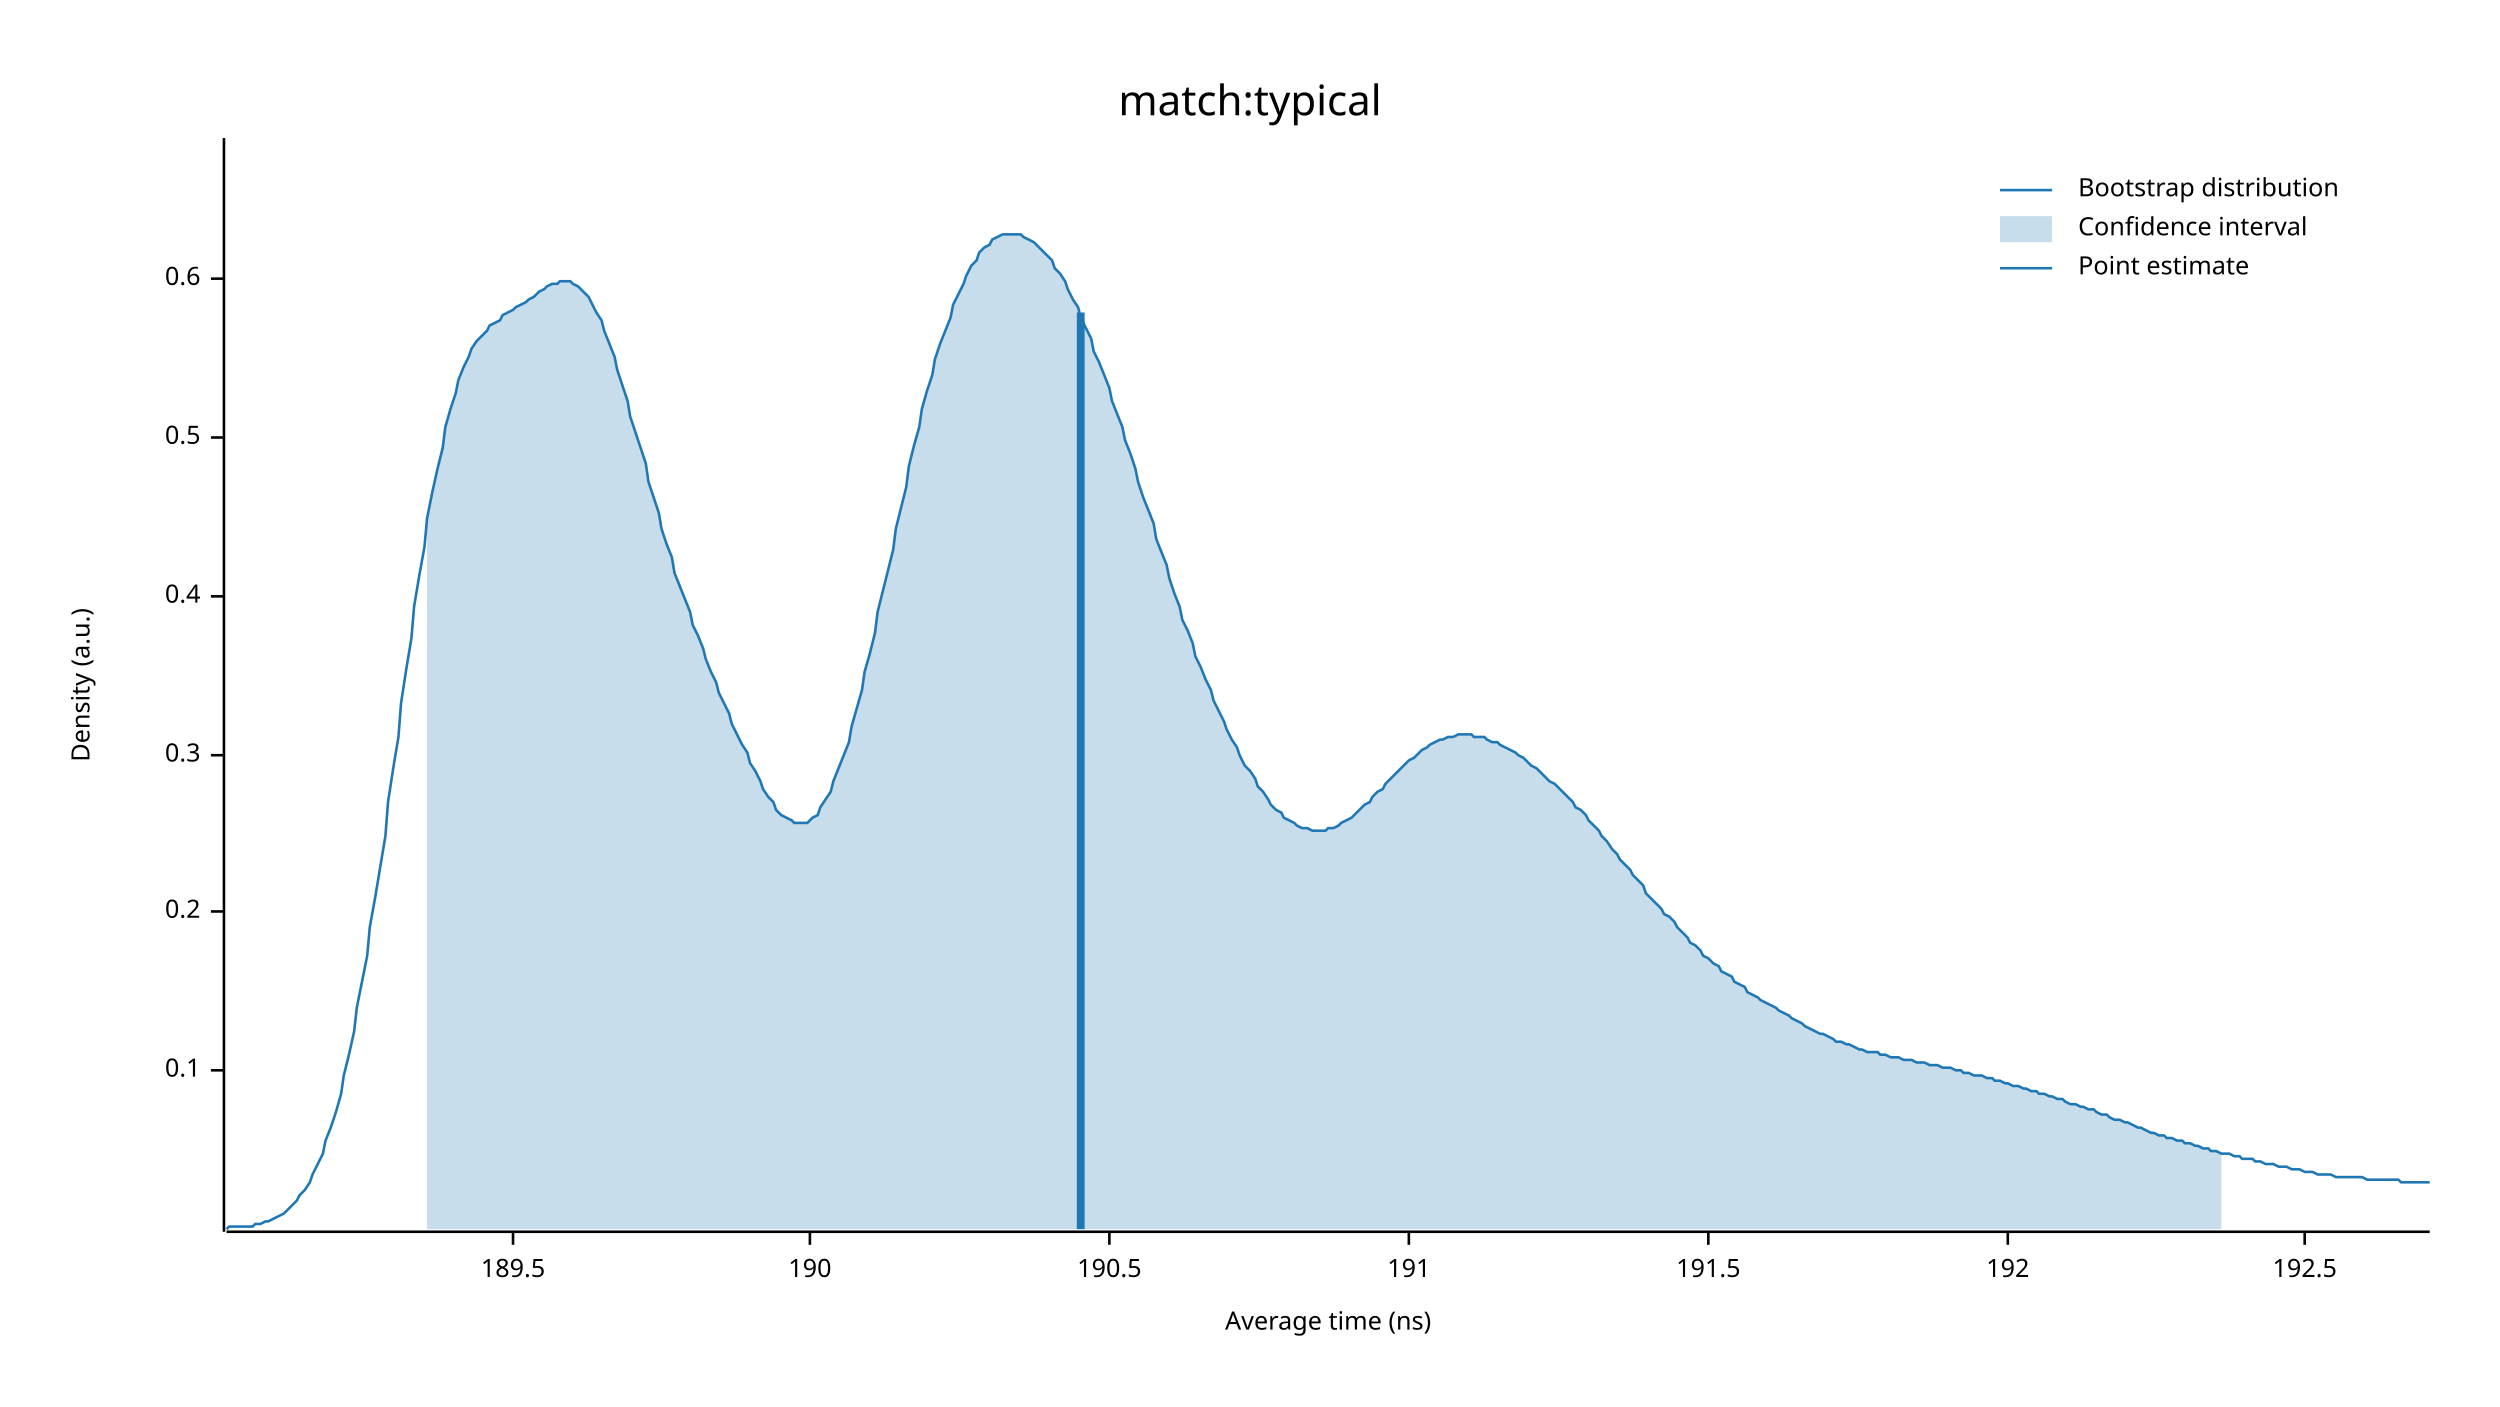
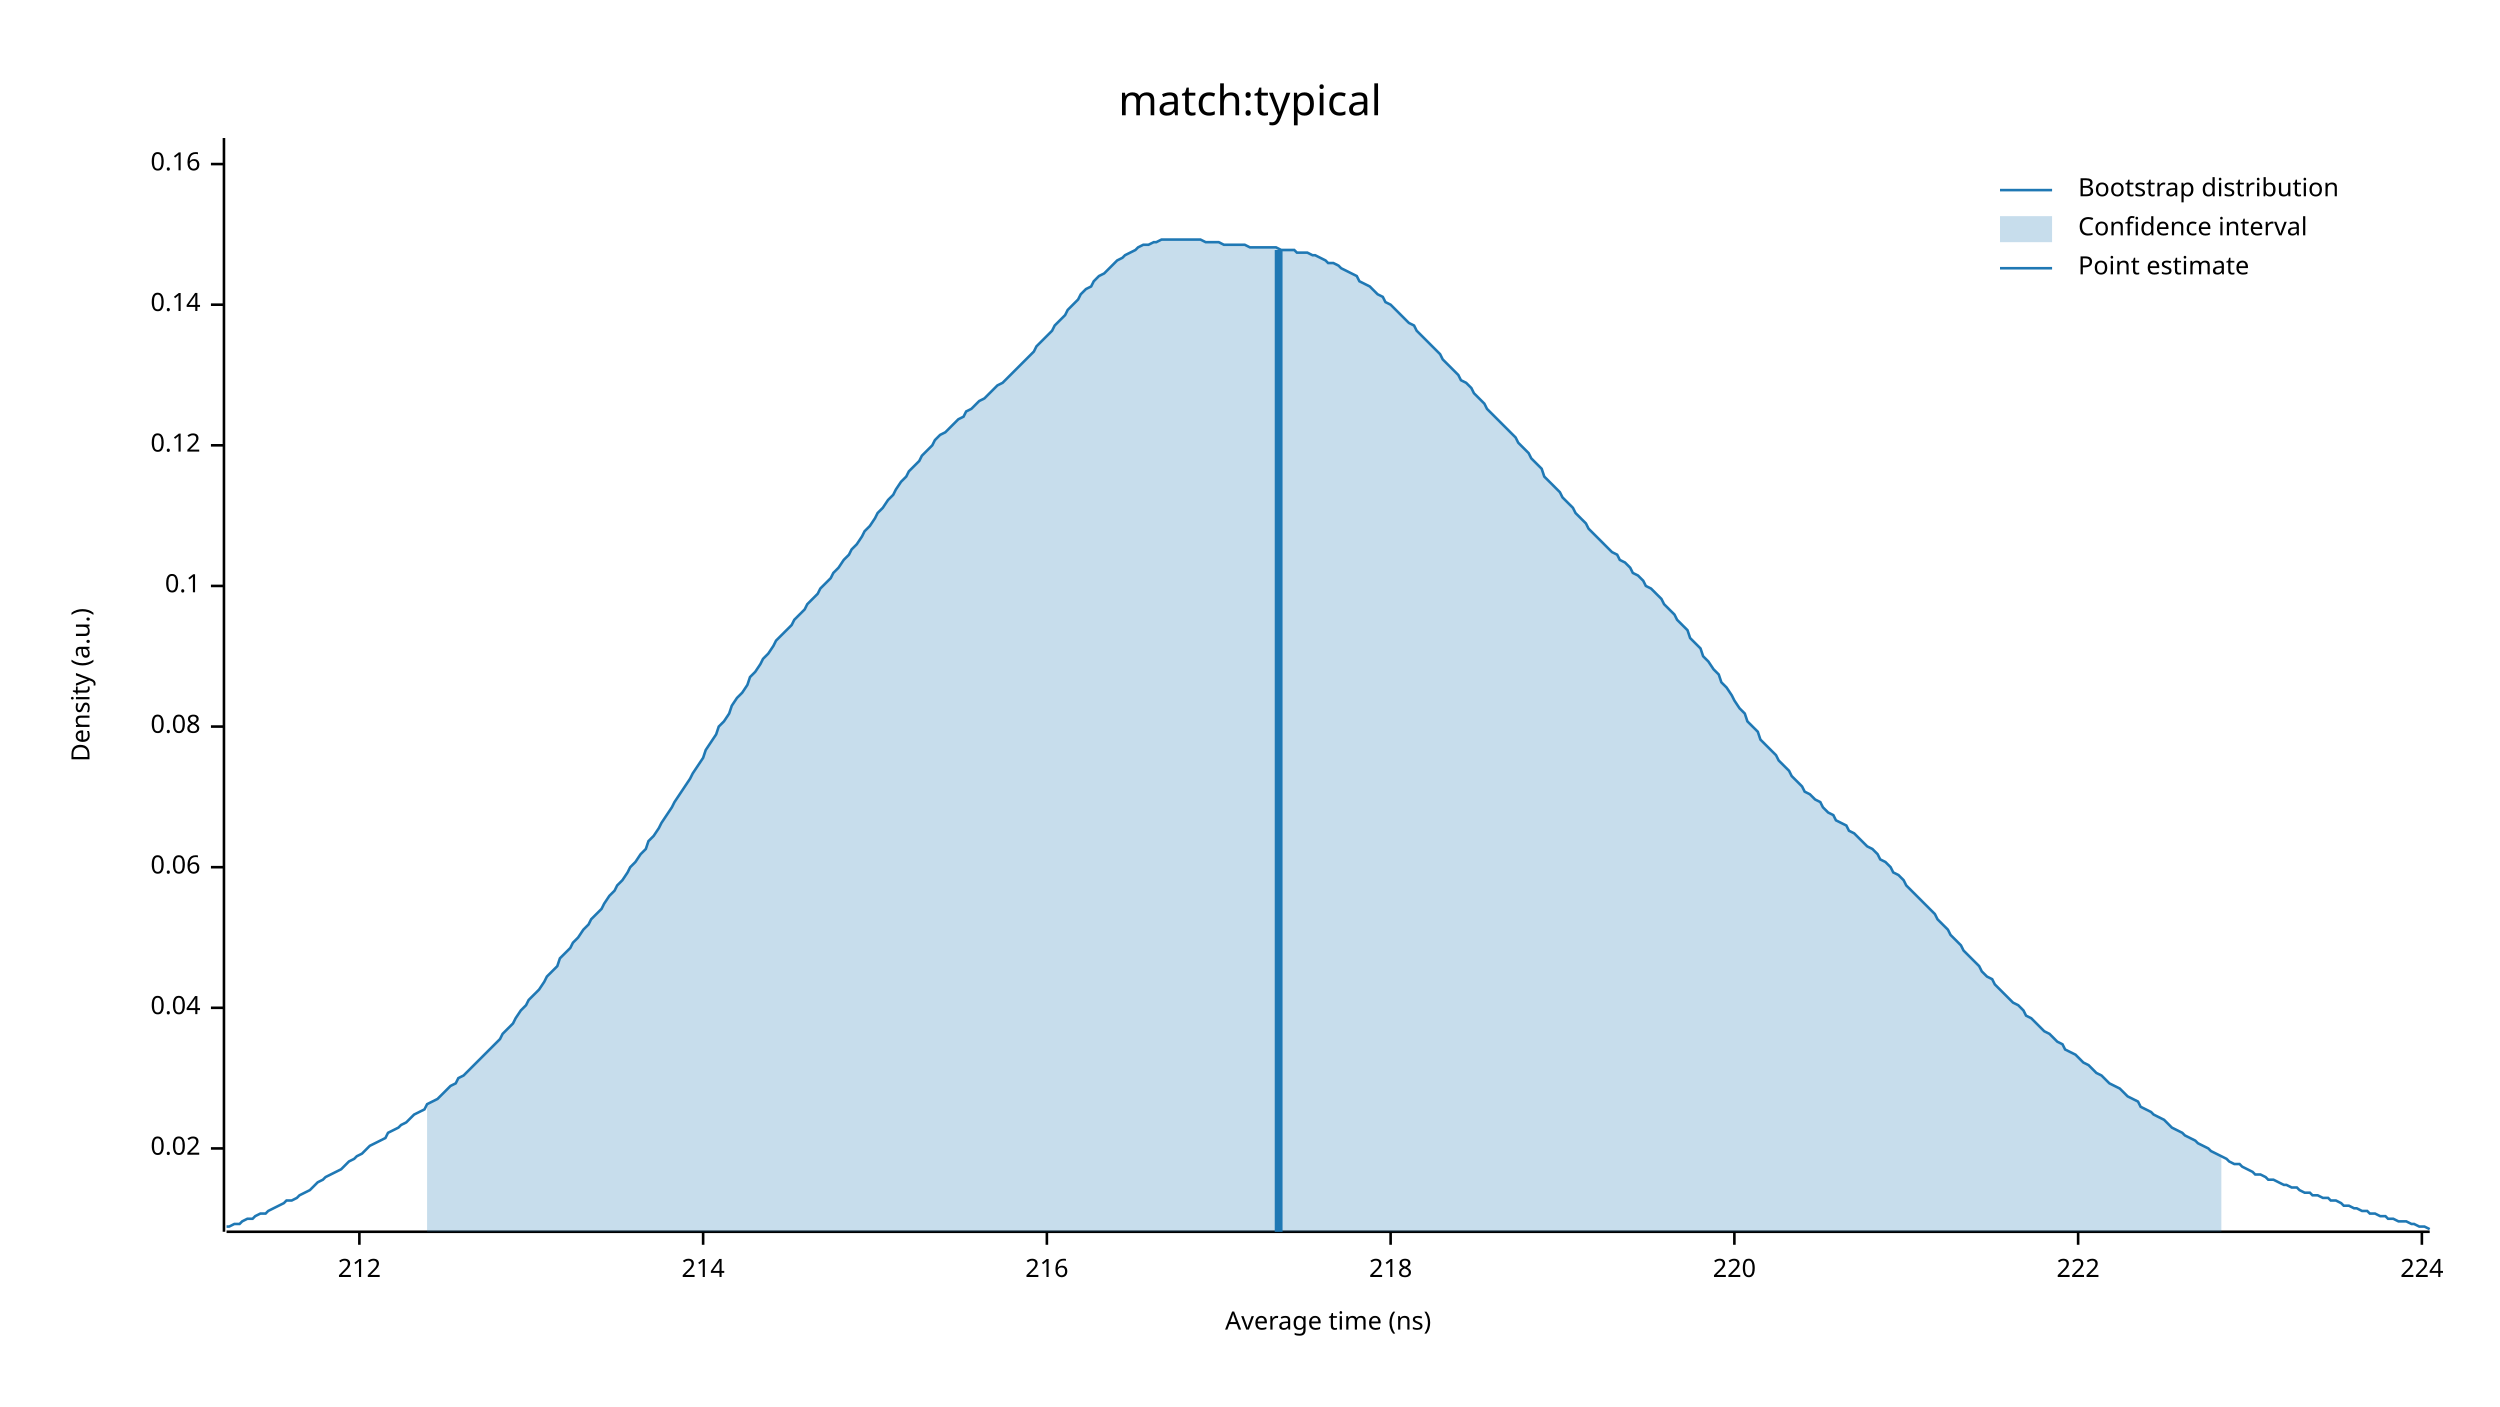
<svg xmlns="http://www.w3.org/2000/svg" width="960" height="540" viewBox="0 0 960 540">
  <text x="480" y="32" dy="0.76em" text-anchor="middle" font-family="sans-serif" font-size="16.129" opacity="1" fill="#000000">
match:typical
</text>
  <text x="27" y="263" dy="0.76em" text-anchor="middle" font-family="sans-serif" font-size="9.677" opacity="1" fill="#000000" transform="rotate(270, 27, 263)">
Density (a.u.)
</text>
  <text x="510" y="513" dy="-0.5ex" text-anchor="middle" font-family="sans-serif" font-size="9.677" opacity="1" fill="#000000">
Average time (ns)
</text>
  <polyline fill="none" opacity="1" stroke="#000000" stroke-width="1" points="86,53 86,473 " />
-   <text x="77" y="411" dy="0.5ex" text-anchor="end" font-family="sans-serif" font-size="9.677" opacity="1" fill="#000000">
+   <text x="77" y="441" dy="0.5ex" text-anchor="end" font-family="sans-serif" font-size="9.677" opacity="1" fill="#000000">
+ 0.02
+ </text>
+   <polyline fill="none" opacity="1" stroke="#000000" stroke-width="1" points="81,441 86,441 " />
+   <text x="77" y="387" dy="0.5ex" text-anchor="end" font-family="sans-serif" font-size="9.677" opacity="1" fill="#000000">
+ 0.04
+ </text>
+   <polyline fill="none" opacity="1" stroke="#000000" stroke-width="1" points="81,387 86,387 " />
+   <text x="77" y="333" dy="0.5ex" text-anchor="end" font-family="sans-serif" font-size="9.677" opacity="1" fill="#000000">
+ 0.06
+ </text>
+   <polyline fill="none" opacity="1" stroke="#000000" stroke-width="1" points="81,333 86,333 " />
+   <text x="77" y="279" dy="0.5ex" text-anchor="end" font-family="sans-serif" font-size="9.677" opacity="1" fill="#000000">
+ 0.08
+ </text>
+   <polyline fill="none" opacity="1" stroke="#000000" stroke-width="1" points="81,279 86,279 " />
+   <text x="77" y="225" dy="0.5ex" text-anchor="end" font-family="sans-serif" font-size="9.677" opacity="1" fill="#000000">
0.1
</text>
-   <polyline fill="none" opacity="1" stroke="#000000" stroke-width="1" points="81,411 86,411 " />
-   <text x="77" y="350" dy="0.5ex" text-anchor="end" font-family="sans-serif" font-size="9.677" opacity="1" fill="#000000">
- 0.2
+   <polyline fill="none" opacity="1" stroke="#000000" stroke-width="1" points="81,225 86,225 " />
+   <text x="77" y="171" dy="0.5ex" text-anchor="end" font-family="sans-serif" font-size="9.677" opacity="1" fill="#000000">
+ 0.12
</text>
-   <polyline fill="none" opacity="1" stroke="#000000" stroke-width="1" points="81,350 86,350 " />
-   <text x="77" y="290" dy="0.5ex" text-anchor="end" font-family="sans-serif" font-size="9.677" opacity="1" fill="#000000">
- 0.3
+   <polyline fill="none" opacity="1" stroke="#000000" stroke-width="1" points="81,171 86,171 " />
+   <text x="77" y="117" dy="0.5ex" text-anchor="end" font-family="sans-serif" font-size="9.677" opacity="1" fill="#000000">
+ 0.14
</text>
-   <polyline fill="none" opacity="1" stroke="#000000" stroke-width="1" points="81,290 86,290 " />
-   <text x="77" y="229" dy="0.5ex" text-anchor="end" font-family="sans-serif" font-size="9.677" opacity="1" fill="#000000">
- 0.4
+   <polyline fill="none" opacity="1" stroke="#000000" stroke-width="1" points="81,117 86,117 " />
+   <text x="77" y="63" dy="0.5ex" text-anchor="end" font-family="sans-serif" font-size="9.677" opacity="1" fill="#000000">
+ 0.16
</text>
-   <polyline fill="none" opacity="1" stroke="#000000" stroke-width="1" points="81,229 86,229 " />
-   <text x="77" y="168" dy="0.5ex" text-anchor="end" font-family="sans-serif" font-size="9.677" opacity="1" fill="#000000">
- 0.5
+   <polyline fill="none" opacity="1" stroke="#000000" stroke-width="1" points="81,63 86,63 " />
+   <polyline fill="none" opacity="1" stroke="#000000" stroke-width="1" points="87,473 933,473 " />
+   <text x="138" y="483" dy="0.76em" text-anchor="middle" font-family="sans-serif" font-size="9.677" opacity="1" fill="#000000">
+ 212
</text>
-   <polyline fill="none" opacity="1" stroke="#000000" stroke-width="1" points="81,168 86,168 " />
-   <text x="77" y="107" dy="0.5ex" text-anchor="end" font-family="sans-serif" font-size="9.677" opacity="1" fill="#000000">
- 0.6
+   <polyline fill="none" opacity="1" stroke="#000000" stroke-width="1" points="138,473 138,478 " />
+   <text x="270" y="483" dy="0.76em" text-anchor="middle" font-family="sans-serif" font-size="9.677" opacity="1" fill="#000000">
+ 214
</text>
-   <polyline fill="none" opacity="1" stroke="#000000" stroke-width="1" points="81,107 86,107 " />
-   <polyline fill="none" opacity="1" stroke="#000000" stroke-width="1" points="87,473 933,473 " />
-   <text x="197" y="483" dy="0.76em" text-anchor="middle" font-family="sans-serif" font-size="9.677" opacity="1" fill="#000000">
- 189.5
+   <polyline fill="none" opacity="1" stroke="#000000" stroke-width="1" points="270,473 270,478 " />
+   <text x="402" y="483" dy="0.76em" text-anchor="middle" font-family="sans-serif" font-size="9.677" opacity="1" fill="#000000">
+ 216
</text>
-   <polyline fill="none" opacity="1" stroke="#000000" stroke-width="1" points="197,473 197,478 " />
-   <text x="311" y="483" dy="0.76em" text-anchor="middle" font-family="sans-serif" font-size="9.677" opacity="1" fill="#000000">
- 190
+   <polyline fill="none" opacity="1" stroke="#000000" stroke-width="1" points="402,473 402,478 " />
+   <text x="534" y="483" dy="0.76em" text-anchor="middle" font-family="sans-serif" font-size="9.677" opacity="1" fill="#000000">
+ 218
</text>
-   <polyline fill="none" opacity="1" stroke="#000000" stroke-width="1" points="311,473 311,478 " />
-   <text x="426" y="483" dy="0.76em" text-anchor="middle" font-family="sans-serif" font-size="9.677" opacity="1" fill="#000000">
- 190.5
+   <polyline fill="none" opacity="1" stroke="#000000" stroke-width="1" points="534,473 534,478 " />
+   <text x="666" y="483" dy="0.76em" text-anchor="middle" font-family="sans-serif" font-size="9.677" opacity="1" fill="#000000">
+ 220
</text>
-   <polyline fill="none" opacity="1" stroke="#000000" stroke-width="1" points="426,473 426,478 " />
-   <text x="541" y="483" dy="0.76em" text-anchor="middle" font-family="sans-serif" font-size="9.677" opacity="1" fill="#000000">
- 191
+   <polyline fill="none" opacity="1" stroke="#000000" stroke-width="1" points="666,473 666,478 " />
+   <text x="798" y="483" dy="0.76em" text-anchor="middle" font-family="sans-serif" font-size="9.677" opacity="1" fill="#000000">
+ 222
</text>
-   <polyline fill="none" opacity="1" stroke="#000000" stroke-width="1" points="541,473 541,478 " />
-   <text x="656" y="483" dy="0.76em" text-anchor="middle" font-family="sans-serif" font-size="9.677" opacity="1" fill="#000000">
- 191.5
+   <polyline fill="none" opacity="1" stroke="#000000" stroke-width="1" points="798,473 798,478 " />
+   <text x="930" y="483" dy="0.76em" text-anchor="middle" font-family="sans-serif" font-size="9.677" opacity="1" fill="#000000">
+ 224
</text>
-   <polyline fill="none" opacity="1" stroke="#000000" stroke-width="1" points="656,473 656,478 " />
-   <text x="771" y="483" dy="0.76em" text-anchor="middle" font-family="sans-serif" font-size="9.677" opacity="1" fill="#000000">
- 192
- </text>
-   <polyline fill="none" opacity="1" stroke="#000000" stroke-width="1" points="771,473 771,478 " />
-   <text x="885" y="483" dy="0.76em" text-anchor="middle" font-family="sans-serif" font-size="9.677" opacity="1" fill="#000000">
- 192.5
- </text>
-   <polyline fill="none" opacity="1" stroke="#000000" stroke-width="1" points="885,473 885,478 " />
-   <polyline fill="none" opacity="1" stroke="#1F78B4" stroke-width="1" points="87,472 88,471 90,471 92,471 93,471 95,471 97,471 98,470 100,470 102,469 103,469 105,468 107,467 109,466 110,465 112,463 114,461 115,459 117,457 119,454 120,451 122,447 124,443 125,438 127,433 129,427 131,420 132,413 134,405 136,396 137,387 139,377 141,367 142,356 144,345 146,333 148,321 149,308 151,295 153,283 154,270 156,257 158,245 159,233 161,221 163,210 164,199 166,189 168,180 170,172 171,164 173,157 175,151 176,146 178,141 180,137 181,134 183,131 185,129 187,127 188,125 190,124 192,123 193,121 195,120 197,119 198,118 200,117 202,116 203,115 205,114 207,112 209,111 210,110 212,109 214,109 215,108 217,108 219,108 220,109 222,110 224,112 226,114 227,116 229,120 231,123 232,127 234,132 236,137 237,142 239,148 241,154 242,160 244,166 246,172 248,178 249,185 251,191 253,197 254,203 256,209 258,214 259,220 261,225 263,230 265,235 266,240 268,244 270,249 271,253 273,258 275,262 276,266 278,270 280,274 281,278 283,282 285,286 287,289 288,293 290,296 292,300 293,303 295,306 297,308 298,311 300,313 302,314 304,315 305,316 307,316 309,316 310,316 312,314 314,313 315,310 317,307 319,304 320,300 322,295 324,290 326,285 327,279 329,272 331,265 332,258 334,251 336,243 337,235 339,227 341,219 343,211 344,203 346,195 348,187 349,179 351,171 353,164 354,157 356,150 358,144 359,138 361,132 363,127 365,122 366,117 368,113 370,109 371,106 373,102 375,100 376,97 378,95 380,94 381,92 383,91 385,90 387,90 388,90 390,90 392,90 393,91 395,92 397,93 398,94 400,96 402,98 404,100 405,103 407,105 409,108 410,111 412,115 414,118 415,122 417,126 419,130 420,135 422,139 424,144 426,149 427,154 429,159 431,164 432,169 434,174 436,180 437,185 439,191 441,196 443,201 444,207 446,212 448,217 449,222 451,228 453,233 454,238 456,242 458,247 459,252 461,256 463,261 465,265 466,269 468,273 470,277 471,280 473,284 475,287 476,290 478,294 480,296 482,299 483,302 485,304 487,307 488,309 490,311 492,312 493,314 495,315 497,316 498,317 500,318 502,318 504,319 505,319 507,319 509,319 510,318 512,318 514,317 515,316 517,315 519,314 521,312 522,311 524,309 526,308 527,306 529,304 531,303 532,301 534,299 536,297 537,296 539,294 541,292 543,291 544,290 546,288 548,287 549,286 551,285 553,284 554,284 556,283 558,283 560,282 561,282 563,282 565,282 566,283 568,283 570,283 571,284 573,285 575,285 576,286 578,287 580,288 582,289 583,290 585,291 587,293 588,294 590,295 592,297 593,298 595,300 597,301 599,303 600,304 602,306 604,308 605,310 607,311 609,313 610,315 612,317 614,319 615,321 617,323 619,326 621,328 622,330 624,332 626,334 627,336 629,338 631,340 632,343 634,345 636,347 638,349 639,351 641,352 643,354 644,356 646,358 648,360 649,362 651,363 653,365 654,367 656,368 658,370 660,371 661,373 663,374 665,375 666,377 668,378 670,379 671,381 673,382 675,383 676,384 678,385 680,386 682,387 683,388 685,389 687,390 688,391 690,392 692,393 693,394 695,395 697,396 699,397 700,397 702,398 704,399 705,400 707,400 709,401 710,401 712,402 714,403 715,403 717,404 719,404 721,404 722,405 724,405 726,406 727,406 729,406 731,407 732,407 734,407 736,408 738,408 739,408 741,409 743,409 744,409 746,410 748,410 749,410 751,411 753,411 754,412 756,412 758,413 760,413 761,413 763,414 765,414 766,415 768,415 770,416 771,416 773,417 775,417 777,418 778,418 780,419 782,419 783,420 785,420 787,421 788,421 790,422 792,422 793,423 795,424 797,424 799,425 800,425 802,426 804,426 805,427 807,428 809,428 810,429 812,430 814,430 816,431 817,431 819,432 821,433 822,433 824,434 826,435 827,435 829,436 831,436 832,437 834,437 836,438 838,438 839,439 841,439 843,440 844,440 846,441 848,441 849,442 851,442 853,443 855,443 856,443 858,444 860,444 861,445 863,445 865,445 866,446 868,446 870,447 871,447 873,447 875,448 877,448 878,448 880,449 882,449 883,449 885,450 887,450 888,450 890,451 892,451 894,451 895,451 897,452 899,452 900,452 902,452 904,452 905,452 907,452 909,453 910,453 912,453 914,453 916,453 917,453 919,453 921,453 922,454 924,454 926,454 927,454 929,454 931,454 933,454 " />
-   <polygon opacity="0.25" fill="#1F78B4" points="164,199 166,189 168,180 170,172 171,164 173,157 175,151 176,146 178,141 180,137 181,134 183,131 185,129 187,127 188,125 190,124 192,123 193,121 195,120 197,119 198,118 200,117 202,116 203,115 205,114 207,112 209,111 210,110 212,109 214,109 215,108 217,108 219,108 220,109 222,110 224,112 226,114 227,116 229,120 231,123 232,127 234,132 236,137 237,142 239,148 241,154 242,160 244,166 246,172 248,178 249,185 251,191 253,197 254,203 256,209 258,214 259,220 261,225 263,230 265,235 266,240 268,244 270,249 271,253 273,258 275,262 276,266 278,270 280,274 281,278 283,282 285,286 287,289 288,293 290,296 292,300 293,303 295,306 297,308 298,311 300,313 302,314 304,315 305,316 307,316 309,316 310,316 312,314 314,313 315,310 317,307 319,304 320,300 322,295 324,290 326,285 327,279 329,272 331,265 332,258 334,251 336,243 337,235 339,227 341,219 343,211 344,203 346,195 348,187 349,179 351,171 353,164 354,157 356,150 358,144 359,138 361,132 363,127 365,122 366,117 368,113 370,109 371,106 373,102 375,100 376,97 378,95 380,94 381,92 383,91 385,90 387,90 388,90 390,90 392,90 393,91 395,92 397,93 398,94 400,96 402,98 404,100 405,103 407,105 409,108 410,111 412,115 414,118 415,122 417,126 419,130 420,135 422,139 424,144 426,149 427,154 429,159 431,164 432,169 434,174 436,180 437,185 439,191 441,196 443,201 444,207 446,212 448,217 449,222 451,228 453,233 454,238 456,242 458,247 459,252 461,256 463,261 465,265 466,269 468,273 470,277 471,280 473,284 475,287 476,290 478,294 480,296 482,299 483,302 485,304 487,307 488,309 490,311 492,312 493,314 495,315 497,316 498,317 500,318 502,318 504,319 505,319 507,319 509,319 510,318 512,318 514,317 515,316 517,315 519,314 521,312 522,311 524,309 526,308 527,306 529,304 531,303 532,301 534,299 536,297 537,296 539,294 541,292 543,291 544,290 546,288 548,287 549,286 551,285 553,284 554,284 556,283 558,283 560,282 561,282 563,282 565,282 566,283 568,283 570,283 571,284 573,285 575,285 576,286 578,287 580,288 582,289 583,290 585,291 587,293 588,294 590,295 592,297 593,298 595,300 597,301 599,303 600,304 602,306 604,308 605,310 607,311 609,313 610,315 612,317 614,319 615,321 617,323 619,326 621,328 622,330 624,332 626,334 627,336 629,338 631,340 632,343 634,345 636,347 638,349 639,351 641,352 643,354 644,356 646,358 648,360 649,362 651,363 653,365 654,367 656,368 658,370 660,371 661,373 663,374 665,375 666,377 668,378 670,379 671,381 673,382 675,383 676,384 678,385 680,386 682,387 683,388 685,389 687,390 688,391 690,392 692,393 693,394 695,395 697,396 699,397 700,397 702,398 704,399 705,400 707,400 709,401 710,401 712,402 714,403 715,403 717,404 719,404 721,404 722,405 724,405 726,406 727,406 729,406 731,407 732,407 734,407 736,408 738,408 739,408 741,409 743,409 744,409 746,410 748,410 749,410 751,411 753,411 754,412 756,412 758,413 760,413 761,413 763,414 765,414 766,415 768,415 770,416 771,416 773,417 775,417 777,418 778,418 780,419 782,419 783,420 785,420 787,421 788,421 790,422 792,422 793,423 795,424 797,424 799,425 800,425 802,426 804,426 805,427 807,428 809,428 810,429 812,430 814,430 816,431 817,431 819,432 821,433 822,433 824,434 826,435 827,435 829,436 831,436 832,437 834,437 836,438 838,438 839,439 841,439 843,440 844,440 846,441 848,441 849,442 851,442 853,443 853,472 164,472 " />
-   <polyline fill="none" opacity="1" stroke="#1F78B4" stroke-width="3" points="415,472 415,120 " />
+   <polyline fill="none" opacity="1" stroke="#000000" stroke-width="1" points="930,473 930,478 " />
+   <polyline fill="none" opacity="1" stroke="#1F78B4" stroke-width="1" points="87,471 88,471 90,470 92,470 93,469 95,468 97,468 98,467 100,466 102,466 103,465 105,464 107,463 109,462 110,461 112,461 114,460 115,459 117,458 119,457 120,456 122,454 124,453 125,452 127,451 129,450 131,449 132,448 134,446 136,445 137,444 139,443 141,441 142,440 144,439 146,438 148,437 149,435 151,434 153,433 154,432 156,431 158,429 159,428 161,427 163,426 164,424 166,423 168,422 170,420 171,419 173,417 175,416 176,414 178,413 180,411 181,410 183,408 185,406 187,404 188,403 190,401 192,399 193,397 195,395 197,393 198,391 200,388 202,386 203,384 205,382 207,380 209,377 210,375 212,373 214,371 215,368 217,366 219,364 220,362 222,360 224,357 226,355 227,353 229,351 231,349 232,347 234,344 236,342 237,340 239,338 241,335 242,333 244,331 246,328 248,326 249,323 251,321 253,318 254,316 256,313 258,310 259,308 261,305 263,302 265,299 266,297 268,294 270,291 271,288 273,285 275,282 276,279 278,277 280,274 281,271 283,268 285,266 287,263 288,260 290,258 292,255 293,253 295,251 297,248 298,246 300,244 302,242 304,240 305,238 307,236 309,234 310,232 312,230 314,228 315,226 317,224 319,222 320,220 322,218 324,215 326,213 327,211 329,209 331,206 332,204 334,202 336,199 337,197 339,195 341,192 343,190 344,188 346,185 348,183 349,181 351,179 353,177 354,175 356,173 358,171 359,169 361,167 363,166 365,164 366,163 368,161 370,160 371,158 373,157 375,155 376,154 378,153 380,151 381,150 383,148 385,147 387,145 388,144 390,142 392,140 393,139 395,137 397,135 398,133 400,131 402,129 404,127 405,125 407,123 409,121 410,119 412,117 414,115 415,113 417,111 419,110 420,108 422,106 424,105 426,103 427,102 429,100 431,99 432,98 434,97 436,96 437,95 439,94 441,94 443,93 444,93 446,92 448,92 449,92 451,92 453,92 454,92 456,92 458,92 459,92 461,92 463,93 465,93 466,93 468,93 470,94 471,94 473,94 475,94 476,94 478,94 480,95 482,95 483,95 485,95 487,95 488,95 490,95 492,96 493,96 495,96 497,96 498,97 500,97 502,97 504,98 505,98 507,99 509,100 510,101 512,101 514,102 515,103 517,104 519,105 521,106 522,108 524,109 526,110 527,111 529,113 531,114 532,116 534,117 536,119 537,120 539,122 541,124 543,125 544,127 546,129 548,131 549,132 551,134 553,136 554,138 556,140 558,142 560,144 561,146 563,147 565,149 566,151 568,153 570,155 571,157 573,159 575,161 576,162 578,164 580,166 582,168 583,170 585,172 587,174 588,176 590,178 592,180 593,183 595,185 597,187 599,189 600,191 602,193 604,195 605,197 607,199 609,201 610,203 612,205 614,207 615,208 617,210 619,212 621,213 622,215 624,216 626,218 627,220 629,221 631,223 632,225 634,226 636,228 638,230 639,232 641,234 643,236 644,238 646,240 648,242 649,245 651,247 653,249 654,252 656,254 658,257 660,259 661,262 663,264 665,267 666,269 668,272 670,274 671,277 673,279 675,281 676,284 678,286 680,288 682,290 683,292 685,294 687,296 688,298 690,300 692,302 693,304 695,305 697,307 699,308 700,310 702,312 704,313 705,315 707,316 709,317 710,319 712,320 714,322 715,323 717,325 719,326 721,328 722,330 724,331 726,333 727,335 729,336 731,338 732,340 734,342 736,344 738,346 739,347 741,349 743,351 744,353 746,355 748,357 749,359 751,361 753,363 754,365 756,367 758,369 760,371 761,373 763,375 765,376 766,378 768,380 770,382 771,383 773,385 775,386 777,388 778,390 780,391 782,393 783,394 785,396 787,397 788,398 790,400 792,401 793,403 795,404 797,405 799,407 800,408 802,409 804,411 805,412 807,413 809,415 810,416 812,417 814,418 816,420 817,421 819,422 821,423 822,425 824,426 826,427 827,428 829,429 831,430 832,431 834,433 836,434 838,435 839,436 841,437 843,438 844,439 846,440 848,441 849,442 851,443 853,444 855,445 856,446 858,447 860,447 861,448 863,449 865,450 866,451 868,451 870,452 871,453 873,453 875,454 877,455 878,455 880,456 882,456 883,457 885,458 887,458 888,459 890,459 892,460 894,460 895,461 897,461 899,462 900,463 902,463 904,464 905,464 907,465 909,465 910,466 912,466 914,467 916,467 917,468 919,468 921,469 922,469 924,469 926,470 927,470 929,471 931,471 933,472 " />
+   <polygon opacity="0.25" fill="#1F78B4" points="164,424 166,423 168,422 170,420 171,419 173,417 175,416 176,414 178,413 180,411 181,410 183,408 185,406 187,404 188,403 190,401 192,399 193,397 195,395 197,393 198,391 200,388 202,386 203,384 205,382 207,380 209,377 210,375 212,373 214,371 215,368 217,366 219,364 220,362 222,360 224,357 226,355 227,353 229,351 231,349 232,347 234,344 236,342 237,340 239,338 241,335 242,333 244,331 246,328 248,326 249,323 251,321 253,318 254,316 256,313 258,310 259,308 261,305 263,302 265,299 266,297 268,294 270,291 271,288 273,285 275,282 276,279 278,277 280,274 281,271 283,268 285,266 287,263 288,260 290,258 292,255 293,253 295,251 297,248 298,246 300,244 302,242 304,240 305,238 307,236 309,234 310,232 312,230 314,228 315,226 317,224 319,222 320,220 322,218 324,215 326,213 327,211 329,209 331,206 332,204 334,202 336,199 337,197 339,195 341,192 343,190 344,188 346,185 348,183 349,181 351,179 353,177 354,175 356,173 358,171 359,169 361,167 363,166 365,164 366,163 368,161 370,160 371,158 373,157 375,155 376,154 378,153 380,151 381,150 383,148 385,147 387,145 388,144 390,142 392,140 393,139 395,137 397,135 398,133 400,131 402,129 404,127 405,125 407,123 409,121 410,119 412,117 414,115 415,113 417,111 419,110 420,108 422,106 424,105 426,103 427,102 429,100 431,99 432,98 434,97 436,96 437,95 439,94 441,94 443,93 444,93 446,92 448,92 449,92 451,92 453,92 454,92 456,92 458,92 459,92 461,92 463,93 465,93 466,93 468,93 470,94 471,94 473,94 475,94 476,94 478,94 480,95 482,95 483,95 485,95 487,95 488,95 490,95 492,96 493,96 495,96 497,96 498,97 500,97 502,97 504,98 505,98 507,99 509,100 510,101 512,101 514,102 515,103 517,104 519,105 521,106 522,108 524,109 526,110 527,111 529,113 531,114 532,116 534,117 536,119 537,120 539,122 541,124 543,125 544,127 546,129 548,131 549,132 551,134 553,136 554,138 556,140 558,142 560,144 561,146 563,147 565,149 566,151 568,153 570,155 571,157 573,159 575,161 576,162 578,164 580,166 582,168 583,170 585,172 587,174 588,176 590,178 592,180 593,183 595,185 597,187 599,189 600,191 602,193 604,195 605,197 607,199 609,201 610,203 612,205 614,207 615,208 617,210 619,212 621,213 622,215 624,216 626,218 627,220 629,221 631,223 632,225 634,226 636,228 638,230 639,232 641,234 643,236 644,238 646,240 648,242 649,245 651,247 653,249 654,252 656,254 658,257 660,259 661,262 663,264 665,267 666,269 668,272 670,274 671,277 673,279 675,281 676,284 678,286 680,288 682,290 683,292 685,294 687,296 688,298 690,300 692,302 693,304 695,305 697,307 699,308 700,310 702,312 704,313 705,315 707,316 709,317 710,319 712,320 714,322 715,323 717,325 719,326 721,328 722,330 724,331 726,333 727,335 729,336 731,338 732,340 734,342 736,344 738,346 739,347 741,349 743,351 744,353 746,355 748,357 749,359 751,361 753,363 754,365 756,367 758,369 760,371 761,373 763,375 765,376 766,378 768,380 770,382 771,383 773,385 775,386 777,388 778,390 780,391 782,393 783,394 785,396 787,397 788,398 790,400 792,401 793,403 795,404 797,405 799,407 800,408 802,409 804,411 805,412 807,413 809,415 810,416 812,417 814,418 816,420 817,421 819,422 821,423 822,425 824,426 826,427 827,428 829,429 831,430 832,431 834,433 836,434 838,435 839,436 841,437 843,438 844,439 846,440 848,441 849,442 851,443 853,444 853,473 164,473 " />
+   <polyline fill="none" opacity="1" stroke="#1F78B4" stroke-width="3" points="491,473 491,96 " />
  <text x="798" y="68" dy="0.76em" text-anchor="start" font-family="sans-serif" font-size="9.677" opacity="1" fill="#000000">
Bootstrap distribution
</text>
  <text x="798" y="83" dy="0.76em" text-anchor="start" font-family="sans-serif" font-size="9.677" opacity="1" fill="#000000">
Confidence interval
</text>
  <text x="798" y="98" dy="0.76em" text-anchor="start" font-family="sans-serif" font-size="9.677" opacity="1" fill="#000000">
Point estimate
</text>
  <polyline fill="none" opacity="1" stroke="#1F78B4" stroke-width="1" points="768,73 788,73 " />
  <rect x="768" y="83" width="20" height="10" opacity="0.25" fill="#1F78B4" stroke="none" />
  <polyline fill="none" opacity="1" stroke="#1F78B4" stroke-width="1" points="768,103 788,103 " />
</svg>
